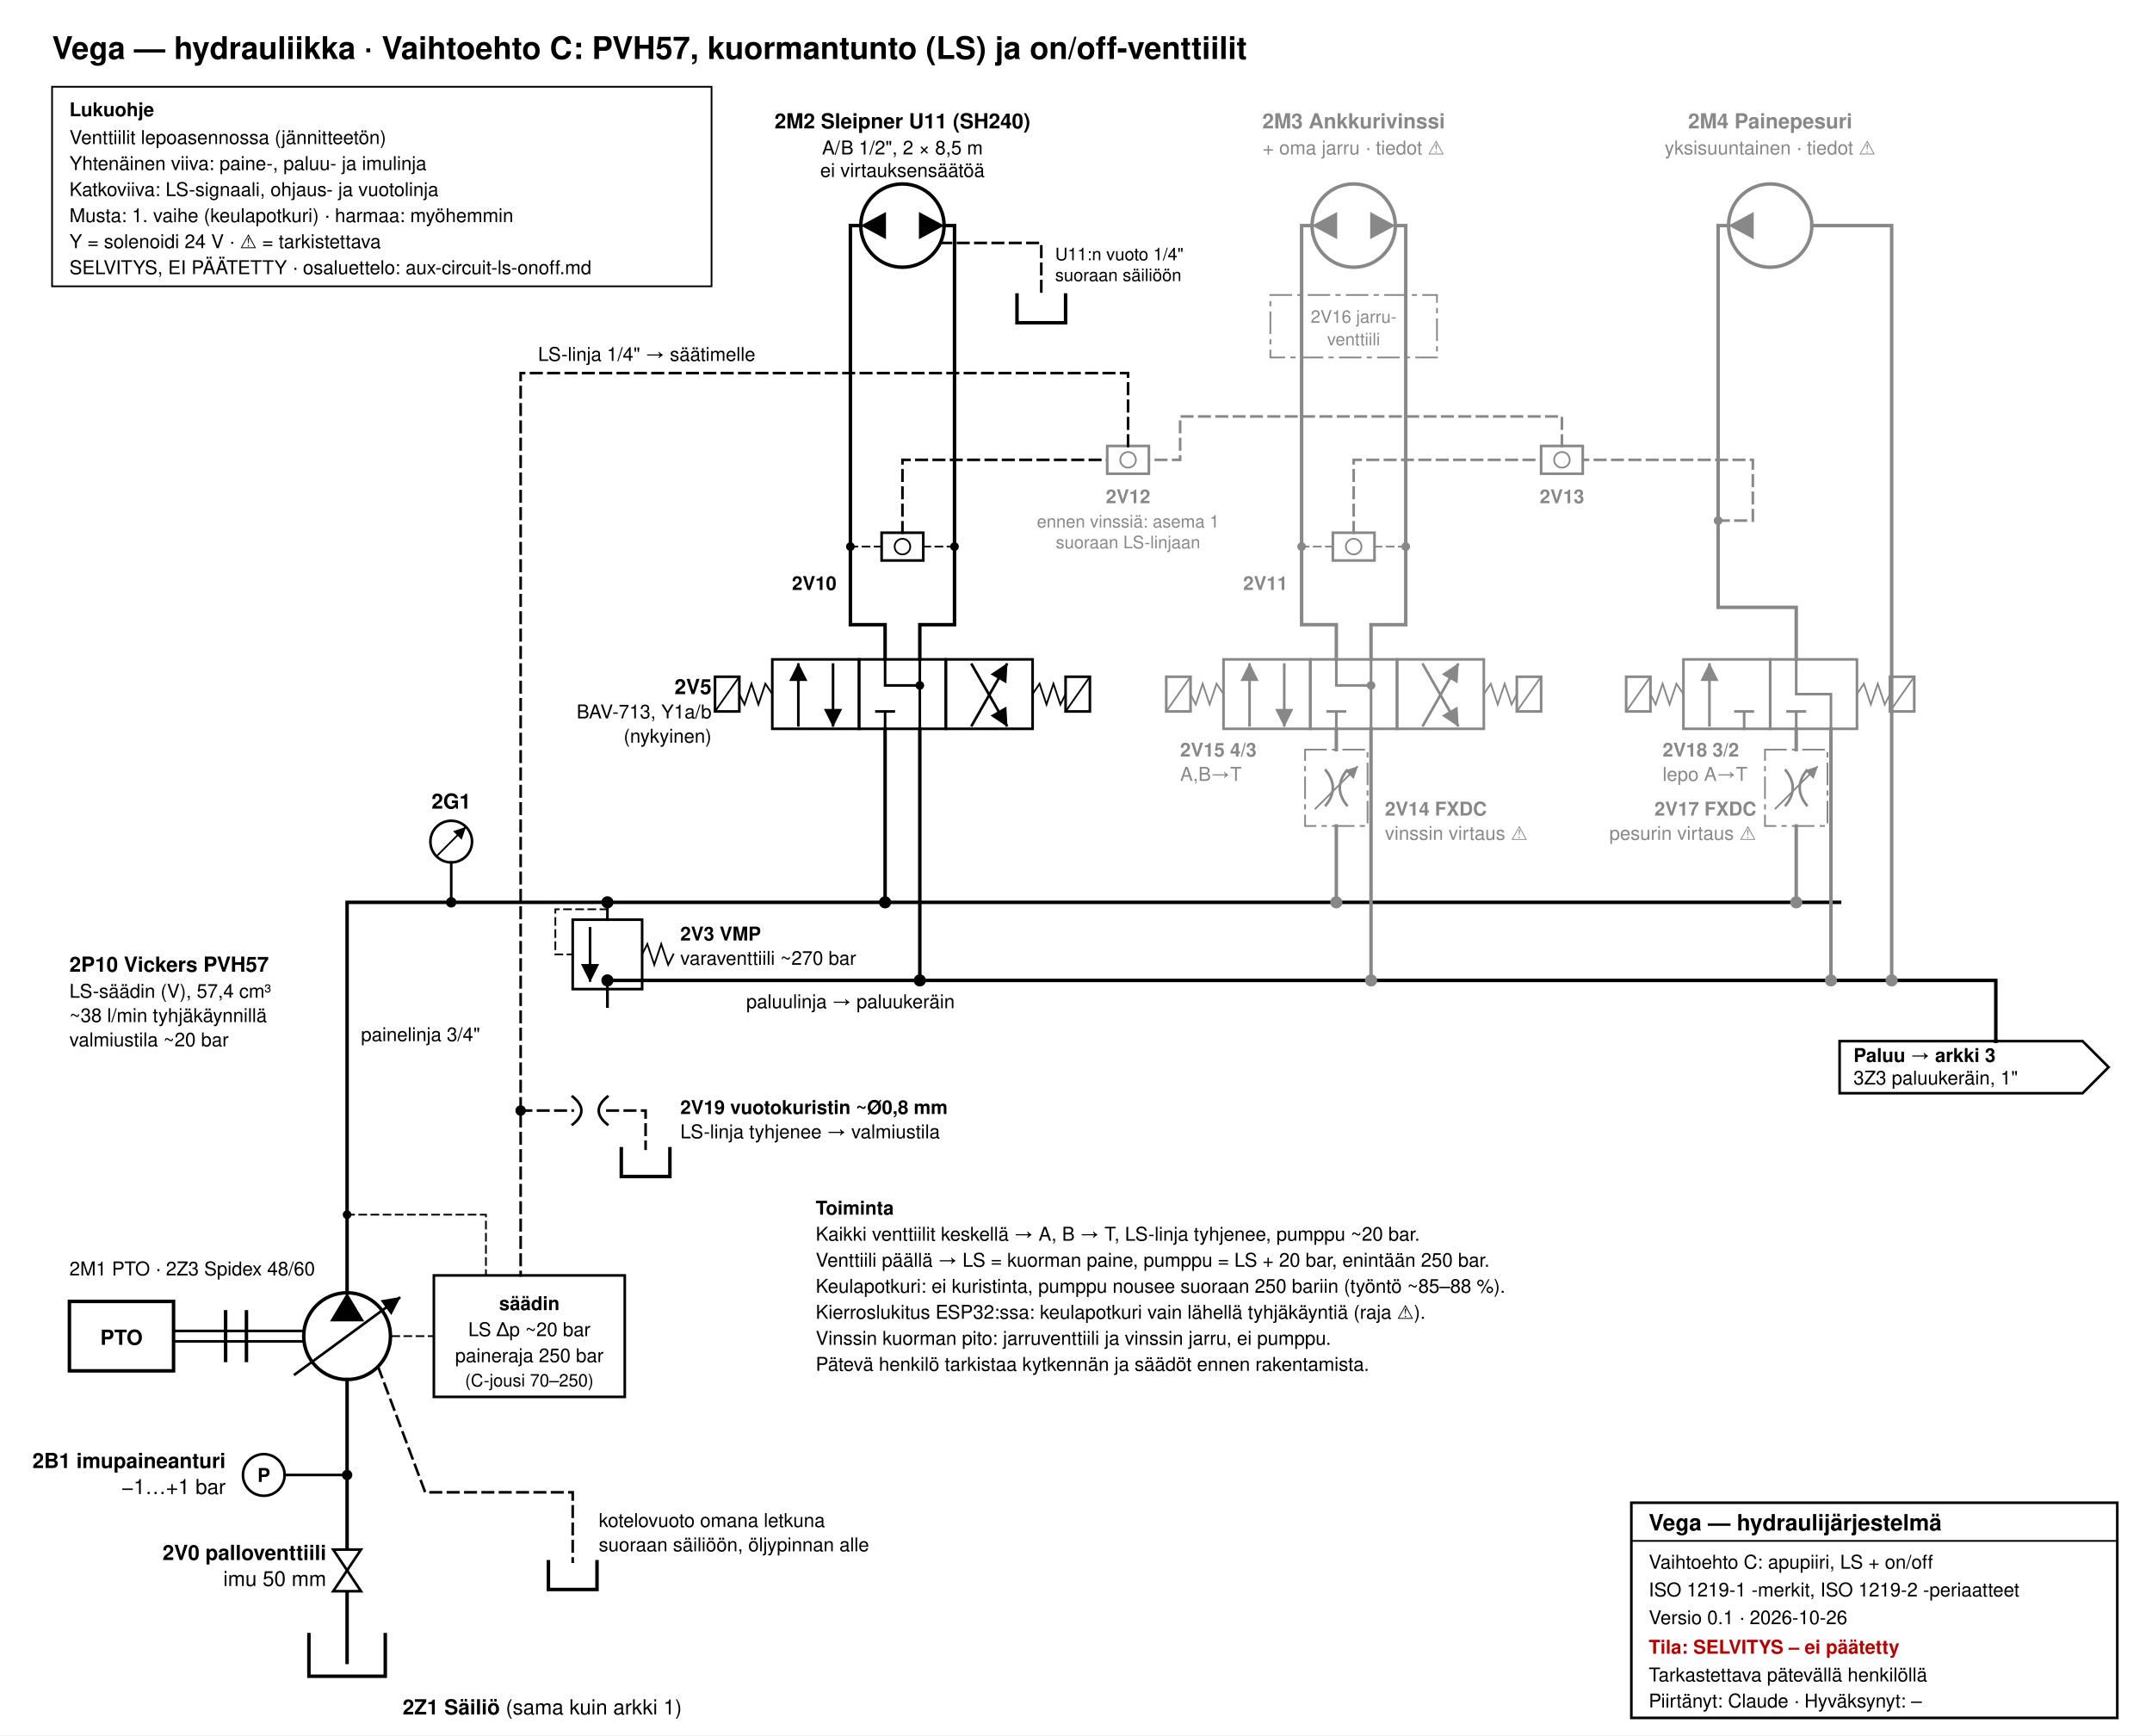
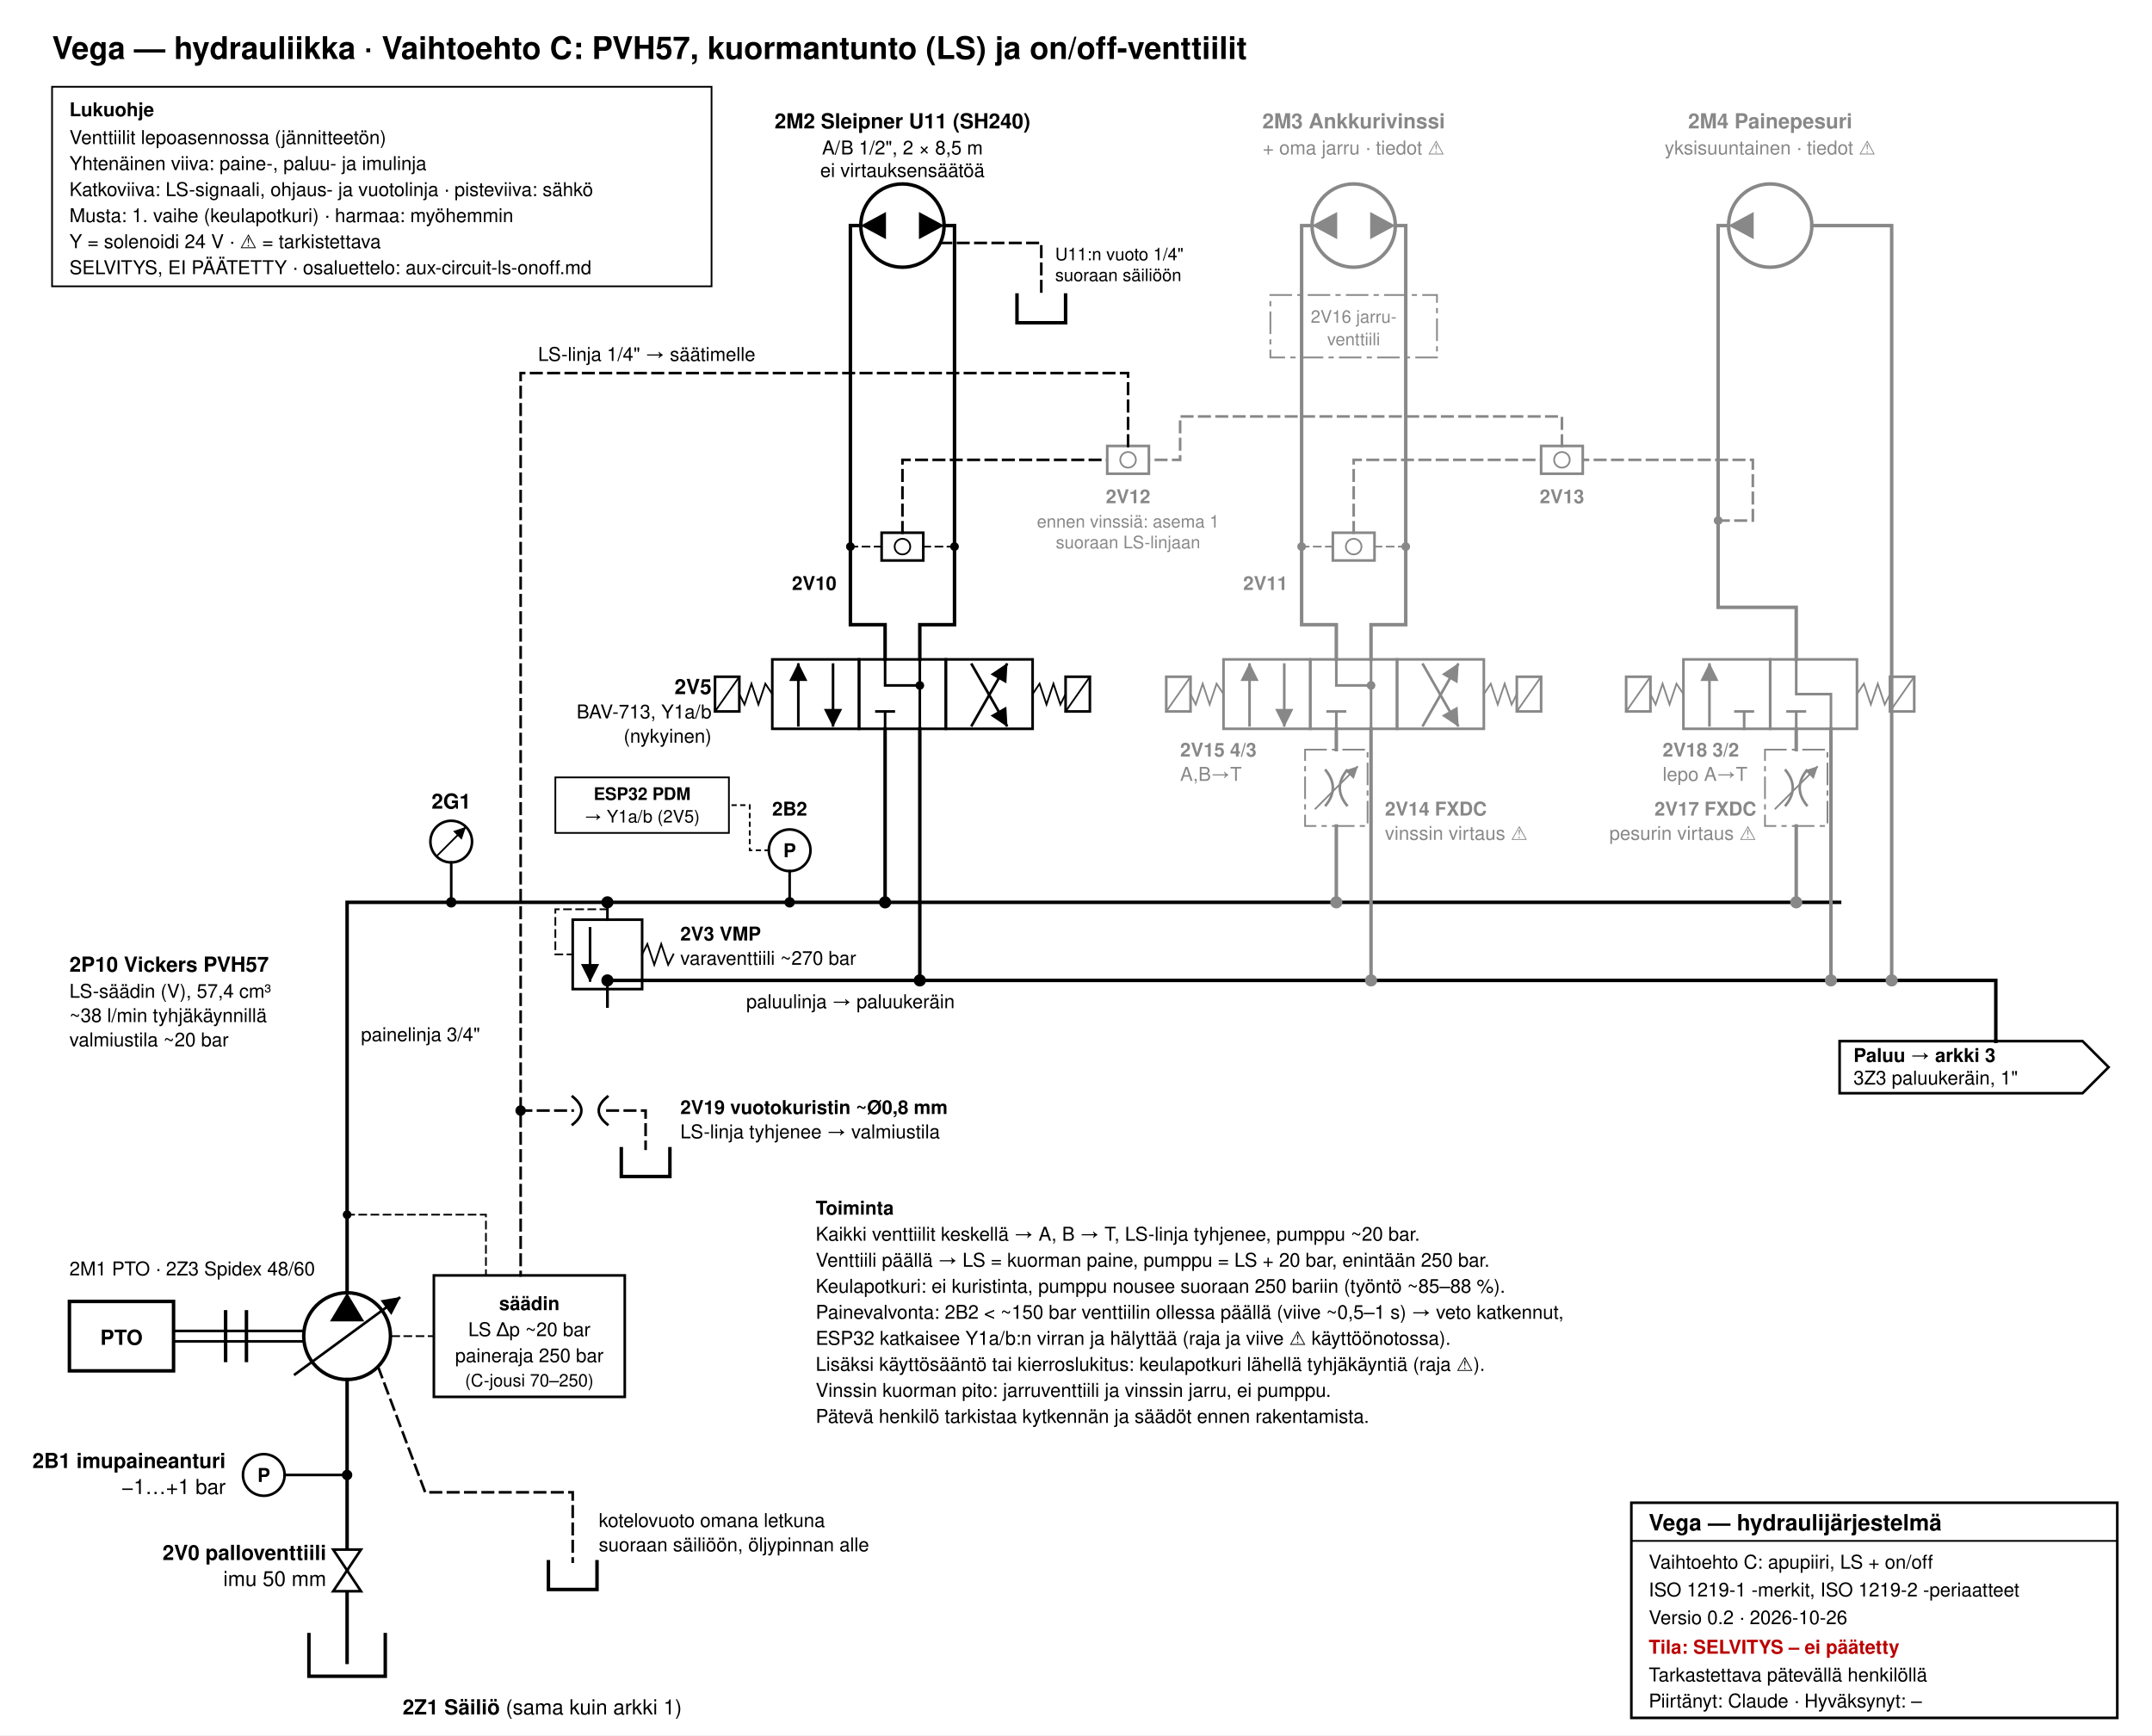
<svg xmlns="http://www.w3.org/2000/svg" viewBox="0 0 1240 1000" width="1240" height="1000" font-family="Helvetica, Arial, sans-serif" font-size="12">
  <defs>
    <marker id="ah" viewBox="0 0 10 10" refX="9" refY="5" markerWidth="7" markerHeight="7" orient="auto-start-reverse">
      <path d="M0,0 L10,5 L0,10 z" fill="#000" />
    </marker>
    <marker id="ahg" viewBox="0 0 10 10" refX="9" refY="5" markerWidth="7" markerHeight="7" orient="auto-start-reverse">
      <path d="M0,0 L10,5 L0,10 z" fill="#888" />
    </marker>
  </defs>
  <rect width="1240" height="1000" fill="#fff" />
  <g stroke="#000" stroke-width="2" fill="none" stroke-linecap="square">
    <text x="30" y="34" font-weight="bold" font-size="18" stroke="none" fill="#000">Vega — hydrauliikka · Vaihtoehto C: PVH57, kuormantunto (LS) ja on/off-venttiilit</text>
    <rect x="30" y="50" width="380" height="115" stroke-width="1" />
    <text x="40" y="67" font-weight="bold" font-size="11" stroke="none" fill="#000">Lukuohje</text>
    <text x="40" y="83" font-size="11" stroke="none" fill="#000">Venttiilit lepoasennossa (jännitteetön)</text>
    <text x="40" y="98" font-size="11" stroke="none" fill="#000">Yhtenäinen viiva: paine-, paluu- ja imulinja</text>
-     <text x="40" y="113" font-size="11" stroke="none" fill="#000">Katkoviiva: LS-signaali, ohjaus- ja vuotolinja</text>
+     <text x="40" y="113" font-size="11" stroke="none" fill="#000">Katkoviiva: LS-signaali, ohjaus- ja vuotolinja · pisteviiva: sähkö</text>
    <text x="40" y="128" font-size="11" stroke="none" fill="#000">Musta: 1. vaihe (keulapotkuri) · harmaa: myöhemmin</text>
    <text x="40" y="143" font-size="11" stroke="none" fill="#000">Y = solenoidi 24 V · ⚠ = tarkistettava</text>
    <text x="40" y="158" font-size="11" stroke="none" fill="#000">SELVITYS, EI PÄÄTETTY · osaluettelo: aux-circuit-ls-onoff.md</text>
    <circle cx="200" cy="770" r="25" />
    <path d="M200 746 L191 761 L209 761 Z" fill="#000" stroke-width="1" />
    <line x1="170" y1="792" x2="230" y2="748" stroke-width="1.5" marker-end="url(#ah)" />
    <rect x="250" y="735" width="110" height="70" stroke-width="1.5" />
    <path d="M226 770 H250" stroke-width="1" stroke-dasharray="4 3" />
    <text x="305" y="755" text-anchor="middle" font-weight="bold" font-size="11" stroke="none" fill="#000">säädin</text>
    <text x="305" y="770" text-anchor="middle" font-size="11" stroke="none" fill="#000">LS Δp ~20 bar</text>
    <text x="305" y="785" text-anchor="middle" font-size="11" stroke="none" fill="#000">paineraja 250 bar</text>
    <text x="305" y="799" text-anchor="middle" font-size="10" stroke="none" fill="#000">(C-jousi 70–250)</text>
    <path d="M200 700 H280 V735" stroke-width="1" stroke-dasharray="4 3" />
    <circle cx="200" cy="700" r="2.5" fill="#000" stroke="none" />
    <path d="M218 788 L245 860 H330 V900" stroke-width="1.5" stroke-dasharray="6 4" />
    <path d="M316 900 V916 H344 V900" stroke-width="2" stroke="#000" />
    <text x="345" y="880" font-size="11" stroke="none" fill="#000">kotelovuoto omana letkuna</text>
    <text x="345" y="894" font-size="11" stroke="none" fill="#000">suoraan säiliöön, öljypinnan alle</text>
    <line x1="200" y1="795" x2="200" y2="958" />
    <path d="M200 850 H164" stroke-width="1.5" />
    <circle cx="152" cy="850" r="12" stroke-width="1.5" />
    <text x="152" y="854" text-anchor="middle" font-weight="bold" font-size="11" stroke="none" fill="#000">P</text>
    <circle cx="200" cy="850" r="3" fill="#000" stroke="none" />
    <path d="M192 893 L208 893 L200 905 Z M192 917 L208 917 L200 905 Z" fill="#fff" stroke-width="1.5" />
    <path d="M178 942 V966 H222 V942" stroke-width="2" />
    <text x="130" y="846" text-anchor="end" font-weight="bold" stroke="none" fill="#000">2B1 imupaineanturi</text>
    <text x="130" y="861" text-anchor="end" stroke="none" fill="#000">−1…+1 bar</text>
    <text x="188" y="899" text-anchor="end" font-weight="bold" stroke="none" fill="#000">2V0 palloventtiili</text>
    <text x="188" y="914" text-anchor="end" stroke="none" fill="#000">imu 50 mm</text>
    <text x="232" y="988" stroke="none" fill="#000">
      <tspan font-weight="bold">2Z1 Säiliö</tspan> (sama kuin arkki 1)</text>
    <text x="40" y="560" font-weight="bold" stroke="none" fill="#000">2P10 Vickers PVH57</text>
    <text x="40" y="575" font-size="11" stroke="none" fill="#000">LS-säädin (V), 57,4 cm³</text>
    <text x="40" y="589" font-size="11" stroke="none" fill="#000">~38 l/min tyhjäkäynnillä</text>
    <text x="40" y="603" font-size="11" stroke="none" fill="#000">valmiustila ~20 bar</text>
    <rect x="40" y="750" width="60" height="40" />
    <text x="70" y="775" text-anchor="middle" font-weight="bold" stroke="none" fill="#000">PTO</text>
    <path d="M100 767 H175 M100 773 H175" stroke-width="1.5" />
    <path d="M130 756 V784 M142 756 V784" stroke-width="2" />
    <text x="40" y="735" font-size="11" stroke="none" fill="#000">2M1 PTO · 2Z3 Spidex 48/60</text>
    <path d="M200 745 V520 H1060" />
    <text x="208" y="600" font-size="11" stroke="none" fill="#000">painelinja 3/4"</text>
    <path d="M260 520 V497" stroke-width="1.5" />
    <circle cx="260" cy="485" r="12" stroke-width="1.5" />
    <line x1="252" y1="493" x2="268" y2="477" stroke-width="1" marker-end="url(#ah)" />
    <circle cx="260" cy="520" r="3" fill="#000" stroke="none" />
    <text x="260" y="466" text-anchor="middle" font-weight="bold" stroke="none" fill="#000">2G1</text>
    <path d="M350 520 V530 M350 570 V580" stroke-width="1.5" stroke="#000" />
    <rect x="330" y="530" width="40" height="40" stroke-width="1.5" stroke="#000" />
    <line x1="340" y1="535" x2="340" y2="565" stroke-width="1.5" stroke="#000" marker-end="url(#ah)" />
    <polyline points="370,550 373,544 377,556 381,544 385,556 388,550" stroke-width="1" stroke="#000" />
    <path d="M350 524 H320 V550 H330" stroke-width="1" stroke-dasharray="4 3" stroke="#000" />
    <circle cx="350" cy="520" r="3.5" fill="#000" stroke="none" />
    <path d="M350 580 V565" stroke-width="1.5" />
    <text x="392" y="542" font-weight="bold" font-size="11" stroke="none" fill="#000">2V3 VMP</text>
    <text x="392" y="556" font-size="11" stroke="none" fill="#000">varaventtiili ~270 bar</text>
    <path d="M350 565 H1150 V600" />
    <circle cx="350" cy="565" r="3.5" fill="#000" stroke="none" />
    <path d="M1060 600 H1200 L1215 615 L1200 630 H1060 Z" stroke-width="1.5" />
    <path d="M1150 600 V600" />
    <text x="1068" y="612" font-weight="bold" font-size="11" stroke="none" fill="#000">Paluu → arkki 3</text>
    <text x="1068" y="625" font-size="11" stroke="none" fill="#000">3Z3 paluukeräin, 1"</text>
    <text x="430" y="581" font-size="11" stroke="none" fill="#000">paluulinja → paluukeräin</text>
+     <path d="M455 520 V502" stroke-width="1.5" />
+     <circle cx="455" cy="520" r="3" fill="#000" stroke="none" />
+     <circle cx="455" cy="490" r="12" stroke-width="1.5" />
+     <text x="455" y="494" text-anchor="middle" font-weight="bold" font-size="11" stroke="none" fill="#000">P</text>
+     <text x="455" y="470" text-anchor="middle" font-weight="bold" font-size="11" stroke="none" fill="#000">2B2</text>
+     <rect x="320" y="448" width="100" height="32" stroke-width="1" />
+     <text x="370" y="461" text-anchor="middle" font-weight="bold" font-size="10" stroke="none" fill="#000">ESP32 PDM</text>
+     <text x="370" y="474" text-anchor="middle" font-size="10" stroke="none" fill="#000">→ Y1a/b (2V5)</text>
+     <path d="M443 490 H432 V464 H420" stroke-width="1" stroke-dasharray="2 3" />
    <rect x="445" y="380" width="50" height="40" stroke-width="1.5" stroke="#000" />
    <rect x="495" y="380" width="50" height="40" stroke-width="1.5" stroke="#000" />
    <rect x="545" y="380" width="50" height="40" stroke-width="1.5" stroke="#000" />
    <path d="M530 380 V420 M510 380 V395 H530 M510 420 V410 M505 410 H515" stroke-width="1.5" stroke="#000" />
    <circle cx="530" cy="395" r="2.5" fill="#000" stroke="none" />
    <line x1="460" y1="418" x2="460" y2="383" stroke-width="1.5" stroke="#000" marker-end="url(#ah)" />
    <line x1="480" y1="383" x2="480" y2="418" stroke-width="1.5" stroke="#000" marker-end="url(#ah)" />
    <line x1="560" y1="418" x2="580" y2="383" stroke-width="1.5" stroke="#000" marker-end="url(#ah)" />
    <line x1="560" y1="383" x2="580" y2="418" stroke-width="1.5" stroke="#000" marker-end="url(#ah)" />
    <polyline points="445,400 441,394 437,406 433,394 429,406 426,400" stroke-width="1" stroke="#000" />
    <rect x="412" y="390" width="14" height="20" stroke-width="1.5" stroke="#000" />
    <line x1="412" y1="410" x2="426" y2="390" stroke-width="1" stroke="#000" />
    <polyline points="595,400 599,394 603,406 607,394 611,406 614,400" stroke-width="1" stroke="#000" />
    <rect x="614" y="390" width="14" height="20" stroke-width="1.5" stroke="#000" />
    <line x1="614" y1="410" x2="628" y2="390" stroke-width="1" stroke="#000" />
    <path d="M510 380 V360 H490 V130 H496" stroke="#000" />
    <path d="M530 380 V360 H550 V130 H544" stroke="#000" />
    <path d="M490 315 H508 M550 315 H532" stroke-width="1" stroke="#000" stroke-dasharray="4 3" />
    <circle cx="490" cy="315" r="2.5" fill="#000" stroke="none" />
    <circle cx="550" cy="315" r="2.5" fill="#000" stroke="none" />
    <rect x="508" y="307" width="24" height="16" stroke-width="1.5" stroke="#000" fill="#fff" />
    <circle cx="520" cy="315" r="4.5" stroke-width="1" stroke="#000" />
    <circle cx="520" cy="130" r="24" stroke="#000" />
    <path d="M497 130 L510 123 L510 137 Z" fill="#000" stroke-width="1" stroke="#000" />
    <path d="M543 130 L530 123 L530 137 Z" fill="#000" stroke-width="1" stroke="#000" />
    <path d="M510 520 V420" />
    <circle cx="510" cy="520" r="3.5" fill="#000" stroke="none" />
    <path d="M530 420 V565" />
    <circle cx="530" cy="565" r="3.5" fill="#000" stroke="none" />
    <path d="M542 140 H600 V170" stroke-width="1.5" stroke-dasharray="6 4" />
    <path d="M586 170 V186 H614 V170" stroke-width="2" stroke="#000" />
    <text x="608" y="150" font-size="10" stroke="none" fill="#000">U11:n vuoto 1/4"</text>
    <text x="608" y="162" font-size="10" stroke="none" fill="#000">suoraan säiliöön</text>
    <text x="520" y="74" text-anchor="middle" font-weight="bold" stroke="none" fill="#000">2M2 Sleipner U11 (SH240)</text>
    <text x="520" y="89" text-anchor="middle" font-size="11" stroke="none" fill="#000">A/B 1/2", 2 × 8,5 m</text>
    <text x="520" y="102" text-anchor="middle" font-size="11" stroke="none" fill="#000">ei virtauksensäätöä</text>
    <text x="410" y="400" text-anchor="end" font-weight="bold" stroke="none" fill="#000">2V5</text>
    <text x="410" y="414" text-anchor="end" font-size="11" stroke="none" fill="#000">BAV-713, Y1a/b</text>
    <text x="410" y="428" text-anchor="end" font-size="11" stroke="none" fill="#000">(nykyinen)</text>
    <text x="482" y="340" text-anchor="end" font-weight="bold" font-size="11" stroke="none" fill="#000">2V10</text>
    <rect x="705" y="380" width="50" height="40" stroke-width="1.5" stroke="#888" />
    <rect x="755" y="380" width="50" height="40" stroke-width="1.5" stroke="#888" />
    <rect x="805" y="380" width="50" height="40" stroke-width="1.5" stroke="#888" />
    <path d="M790 380 V420 M770 380 V395 H790 M770 420 V410 M765 410 H775" stroke-width="1.5" stroke="#888" />
    <circle cx="790" cy="395" r="2.5" fill="#888" stroke="none" />
    <line x1="720" y1="418" x2="720" y2="383" stroke-width="1.5" stroke="#888" marker-end="url(#ahg)" />
    <line x1="740" y1="383" x2="740" y2="418" stroke-width="1.5" stroke="#888" marker-end="url(#ahg)" />
    <line x1="820" y1="418" x2="840" y2="383" stroke-width="1.5" stroke="#888" marker-end="url(#ahg)" />
    <line x1="820" y1="383" x2="840" y2="418" stroke-width="1.5" stroke="#888" marker-end="url(#ahg)" />
    <polyline points="705,400 701,394 697,406 693,394 689,406 686,400" stroke-width="1" stroke="#888" />
    <rect x="672" y="390" width="14" height="20" stroke-width="1.5" stroke="#888" />
    <line x1="672" y1="410" x2="686" y2="390" stroke-width="1" stroke="#888" />
    <polyline points="855,400 859,394 863,406 867,394 871,406 874,400" stroke-width="1" stroke="#888" />
    <rect x="874" y="390" width="14" height="20" stroke-width="1.5" stroke="#888" />
    <line x1="874" y1="410" x2="888" y2="390" stroke-width="1" stroke="#888" />
    <path d="M770 380 V360 H750 V130 H756" stroke="#888" />
    <path d="M790 380 V360 H810 V130 H804" stroke="#888" />
    <path d="M750 315 H768 M810 315 H792" stroke-width="1" stroke="#888" stroke-dasharray="4 3" />
    <circle cx="750" cy="315" r="2.5" fill="#888" stroke="none" />
    <circle cx="810" cy="315" r="2.5" fill="#888" stroke="none" />
    <rect x="768" y="307" width="24" height="16" stroke-width="1.5" stroke="#888" fill="#fff" />
    <circle cx="780" cy="315" r="4.5" stroke-width="1" stroke="#888" />
    <circle cx="780" cy="130" r="24" stroke="#888" />
    <path d="M757 130 L770 123 L770 137 Z" fill="#888" stroke-width="1" stroke="#888" />
    <path d="M803 130 L790 123 L790 137 Z" fill="#888" stroke-width="1" stroke="#888" />
    <rect x="732" y="170" width="96" height="36" stroke-width="1" stroke="#888" stroke-dasharray="12 4 2 4" />
    <text x="780" y="186" text-anchor="middle" font-size="10" stroke="none" fill="#888">2V16 jarru-</text>
    <text x="780" y="199" text-anchor="middle" font-size="10" stroke="none" fill="#888">venttiili</text>
    <rect x="752" y="432" width="36" height="44" stroke-width="1" stroke="#888" stroke-dasharray="12 4 2 4" />
    <path d="M764 444 Q772 454 764 464 M776 444 Q768 454 776 464" stroke-width="1.5" stroke="#888" />
    <line x1="758" y1="466" x2="782" y2="442" stroke-width="1" stroke="#888" marker-end="url(#ahg)" />
    <path d="M770 520 V476 M770 432 V420" stroke="#888" />
    <circle cx="770" cy="520" r="3.5" fill="#888" stroke="none" />
    <path d="M790 420 V565" stroke="#888" />
    <circle cx="790" cy="565" r="3.5" fill="#888" stroke="none" />
    <text x="780" y="74" text-anchor="middle" font-weight="bold" stroke="none" fill="#888">2M3 Ankkurivinssi</text>
    <text x="780" y="89" text-anchor="middle" font-size="11" stroke="none" fill="#888">+ oma jarru · tiedot ⚠</text>
    <text x="798" y="470" font-weight="bold" font-size="11" stroke="none" fill="#888">2V14 FXDC</text>
    <text x="798" y="484" font-size="11" stroke="none" fill="#888">vinssin virtaus ⚠</text>
    <text x="680" y="436" font-weight="bold" font-size="11" stroke="none" fill="#888">2V15 4/3</text>
    <text x="680" y="450" font-size="11" stroke="none" fill="#888">A,B→T</text>
    <text x="742" y="340" text-anchor="end" font-weight="bold" font-size="11" stroke="none" fill="#888">2V11</text>
    <rect x="970" y="380" width="50" height="40" stroke-width="1.5" stroke="#888" />
    <rect x="1020" y="380" width="50" height="40" stroke-width="1.5" stroke="#888" />
    <path d="M1035 380 V400 H1055 V420 M1035 420 V410 M1030 410 H1040" stroke-width="1.5" stroke="#888" />
    <line x1="985" y1="418" x2="985" y2="383" stroke-width="1.5" stroke="#888" marker-end="url(#ahg)" />
    <path d="M1005 420 V410 M1000 410 H1010" stroke-width="1.5" stroke="#888" />
    <polyline points="970,400 966,394 962,406 958,394 954,406 951,400" stroke-width="1" stroke="#888" />
    <rect x="937" y="390" width="14" height="20" stroke-width="1.5" stroke="#888" />
    <line x1="937" y1="410" x2="951" y2="390" stroke-width="1" stroke="#888" />
    <polyline points="1070,400 1074,394 1078,406 1082,394 1086,406 1089,400" stroke-width="1" stroke="#888" />
    <rect x="1089" y="390" width="14" height="20" stroke-width="1.5" stroke="#888" />
    <line x1="1089" y1="410" x2="1103" y2="390" stroke-width="1" stroke="#888" />
    <circle cx="1020" cy="130" r="24" stroke="#888" />
    <path d="M997 130 L1010 123 L1010 137 Z" fill="#888" stroke-width="1" stroke="#888" />
    <path d="M1035 380 V350 H990 V130 H996" stroke="#888" />
    <path d="M1044 130 H1090 V565" stroke="#888" />
    <circle cx="1090" cy="565" r="3.5" fill="#888" stroke="none" />
    <rect x="1017" y="432" width="36" height="44" stroke-width="1" stroke="#888" stroke-dasharray="12 4 2 4" />
    <path d="M1029 444 Q1037 454 1029 464 M1041 444 Q1033 454 1041 464" stroke-width="1.5" stroke="#888" />
    <line x1="1023" y1="466" x2="1047" y2="442" stroke-width="1" stroke="#888" marker-end="url(#ahg)" />
    <path d="M1035 520 V476 M1035 432 V420" stroke="#888" />
    <circle cx="1035" cy="520" r="3.5" fill="#888" stroke="none" />
    <path d="M1055 420 V565" stroke="#888" />
    <circle cx="1055" cy="565" r="3.5" fill="#888" stroke="none" />
    <text x="1020" y="74" text-anchor="middle" font-weight="bold" stroke="none" fill="#888">2M4 Painepesuri</text>
    <text x="1020" y="89" text-anchor="middle" font-size="11" stroke="none" fill="#888">yksisuuntainen · tiedot ⚠</text>
    <text x="1012" y="470" text-anchor="end" font-weight="bold" font-size="11" stroke="none" fill="#888">2V17 FXDC</text>
    <text x="1012" y="484" text-anchor="end" font-size="11" stroke="none" fill="#888">pesurin virtaus ⚠</text>
    <text x="958" y="436" font-weight="bold" font-size="11" stroke="none" fill="#888">2V18 3/2</text>
    <text x="958" y="450" font-size="11" stroke="none" fill="#888">lepo A→T</text>
    <path d="M520 307 V265 H638" stroke-width="1.5" stroke-dasharray="6 4" />
    <path d="M780 307 V265 H888" stroke-width="1.5" stroke-dasharray="6 4" stroke="#888" />
    <path d="M990 300 H1010 V265 H912" stroke-width="1.5" stroke-dasharray="6 4" stroke="#888" />
    <circle cx="990" cy="300" r="2.5" fill="#888" stroke="none" />
    <rect x="888" y="257" width="24" height="16" stroke-width="1.5" stroke="#888" fill="#fff" />
    <circle cx="900" cy="265" r="4.5" stroke-width="1" stroke="#888" />
    <path d="M900 257 V240 H680 V265 H662" stroke-width="1.5" stroke-dasharray="6 4" stroke="#888" />
    <rect x="638" y="257" width="24" height="16" stroke-width="1.5" stroke="#888" fill="#fff" />
    <circle cx="650" cy="265" r="4.5" stroke-width="1" stroke="#888" />
    <text x="900" y="290" text-anchor="middle" font-weight="bold" font-size="11" stroke="none" fill="#888">2V13</text>
    <text x="650" y="290" text-anchor="middle" font-weight="bold" font-size="11" stroke="none" fill="#888">2V12</text>
    <path d="M650 257 V215 H300 V735" stroke-width="1.5" stroke-dasharray="6 4" />
    <text x="310" y="208" font-size="11" stroke="none" fill="#000">LS-linja 1/4" → säätimelle</text>
    <circle cx="300" cy="640" r="3" fill="#000" stroke="none" />
    <path d="M300 640 H330" stroke-width="1.5" stroke-dasharray="6 4" />
    <path d="M330 632 Q340 640 330 648 M350 632 Q340 640 350 648" stroke-width="1.5" />
    <path d="M350 640 H372 V662" stroke-width="1.5" stroke-dasharray="6 4" />
    <path d="M358 662 V678 H386 V662" stroke-width="2" stroke="#000" />
    <text x="392" y="642" font-weight="bold" font-size="11" stroke="none" fill="#000">2V19 vuotokuristin ~Ø0,8 mm</text>
    <text x="392" y="656" font-size="11" stroke="none" fill="#000">LS-linja tyhjenee → valmiustila</text>
    <text x="650" y="304" text-anchor="middle" font-size="10" stroke="none" fill="#888">ennen vinssiä: asema 1</text>
    <text x="650" y="316" text-anchor="middle" font-size="10" stroke="none" fill="#888">suoraan LS-linjaan</text>
    <text x="470" y="700" font-weight="bold" font-size="11" stroke="none" fill="#000">Toiminta</text>
    <text x="470" y="715" font-size="11" stroke="none" fill="#000">Kaikki venttiilit keskellä → A, B → T, LS-linja tyhjenee, pumppu ~20 bar.</text>
    <text x="470" y="730" font-size="11" stroke="none" fill="#000">Venttiili päällä → LS = kuorman paine, pumppu = LS + 20 bar, enintään 250 bar.</text>
    <text x="470" y="745" font-size="11" stroke="none" fill="#000">Keulapotkuri: ei kuristinta, pumppu nousee suoraan 250 bariin (työntö ~85–88 %).</text>
-     <text x="470" y="760" font-size="11" stroke="none" fill="#000">Kierroslukitus ESP32:ssa: keulapotkuri vain lähellä tyhjäkäyntiä (raja ⚠).</text>
-     <text x="470" y="775" font-size="11" stroke="none" fill="#000">Vinssin kuorman pito: jarruventtiili ja vinssin jarru, ei pumppu.</text>
-     <text x="470" y="790" font-size="11" stroke="none" fill="#000">Pätevä henkilö tarkistaa kytkennän ja säädöt ennen rakentamista.</text>
+     <text x="470" y="760" font-size="11" stroke="none" fill="#000">Painevalvonta: 2B2 &lt; ~150 bar venttiilin ollessa päällä (viive ~0,5–1 s) → veto katkennut,</text>
+     <text x="470" y="775" font-size="11" stroke="none" fill="#000">   ESP32 katkaisee Y1a/b:n virran ja hälyttää (raja ja viive ⚠ käyttöönotossa).</text>
+     <text x="470" y="790" font-size="11" stroke="none" fill="#000">Lisäksi käyttösääntö tai kierroslukitus: keulapotkuri lähellä tyhjäkäyntiä (raja ⚠).</text>
+     <text x="470" y="805" font-size="11" stroke="none" fill="#000">Vinssin kuorman pito: jarruventtiili ja vinssin jarru, ei pumppu.</text>
+     <text x="470" y="820" font-size="11" stroke="none" fill="#000">Pätevä henkilö tarkistaa kytkennän ja säädöt ennen rakentamista.</text>
    <rect x="940" y="866" width="280" height="124" stroke-width="1.5" />
    <line x1="940" y1="888" x2="1220" y2="888" stroke-width="1" />
    <text x="950" y="882" font-weight="bold" font-size="13" stroke="none" fill="#000">Vega — hydraulijärjestelmä</text>
    <text x="950" y="904" font-size="11" stroke="none" fill="#000">Vaihtoehto C: apupiiri, LS + on/off</text>
    <text x="950" y="920" font-size="11" stroke="none" fill="#000">ISO 1219-1 -merkit, ISO 1219-2 -periaatteet</text>
-     <text x="950" y="936" font-size="11" stroke="none" fill="#000">Versio 0.1 · 2026-10-26</text>
+     <text x="950" y="936" font-size="11" stroke="none" fill="#000">Versio 0.2 · 2026-10-26</text>
    <text x="950" y="969" font-size="11" stroke="none" fill="#000">Tarkastettava pätevällä henkilöllä</text>
    <text x="950" y="984" font-size="11" stroke="none" fill="#000">Piirtänyt: Claude · Hyväksynyt: –</text>
    <text x="950" y="953" font-weight="bold" font-size="11" stroke="none" fill="#b00">Tila: SELVITYS – ei päätetty</text>
  </g>
</svg>
